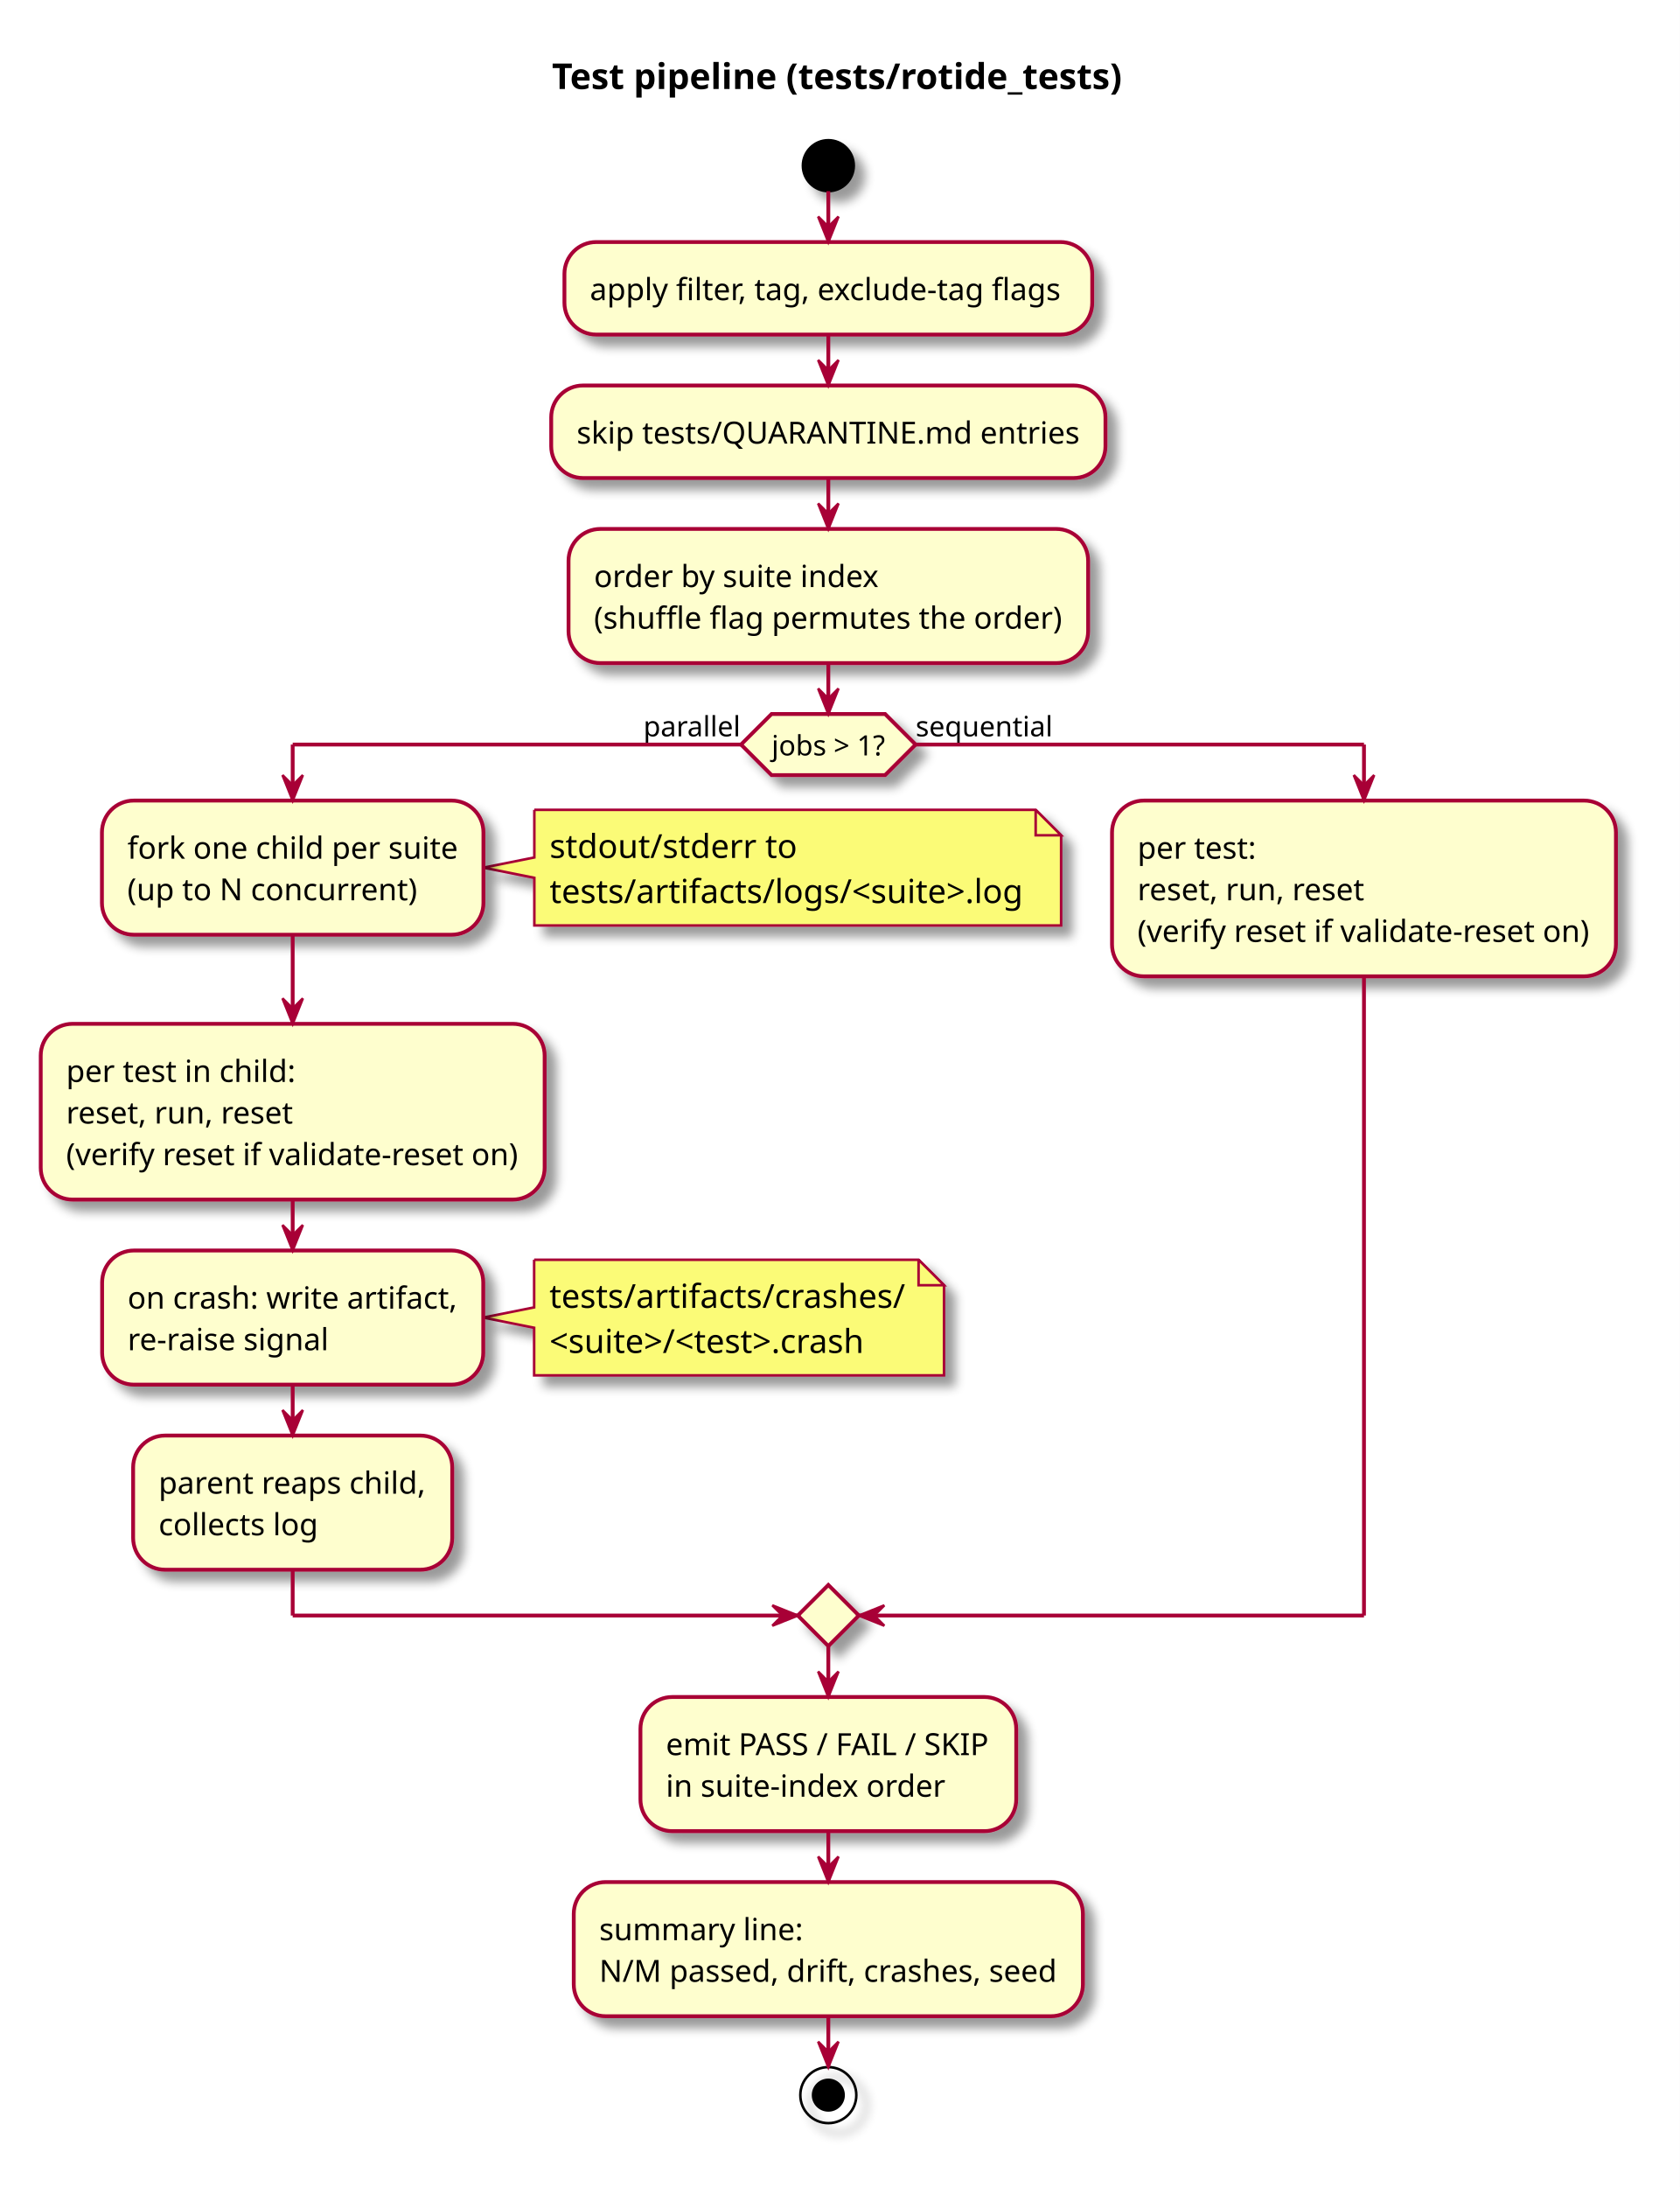
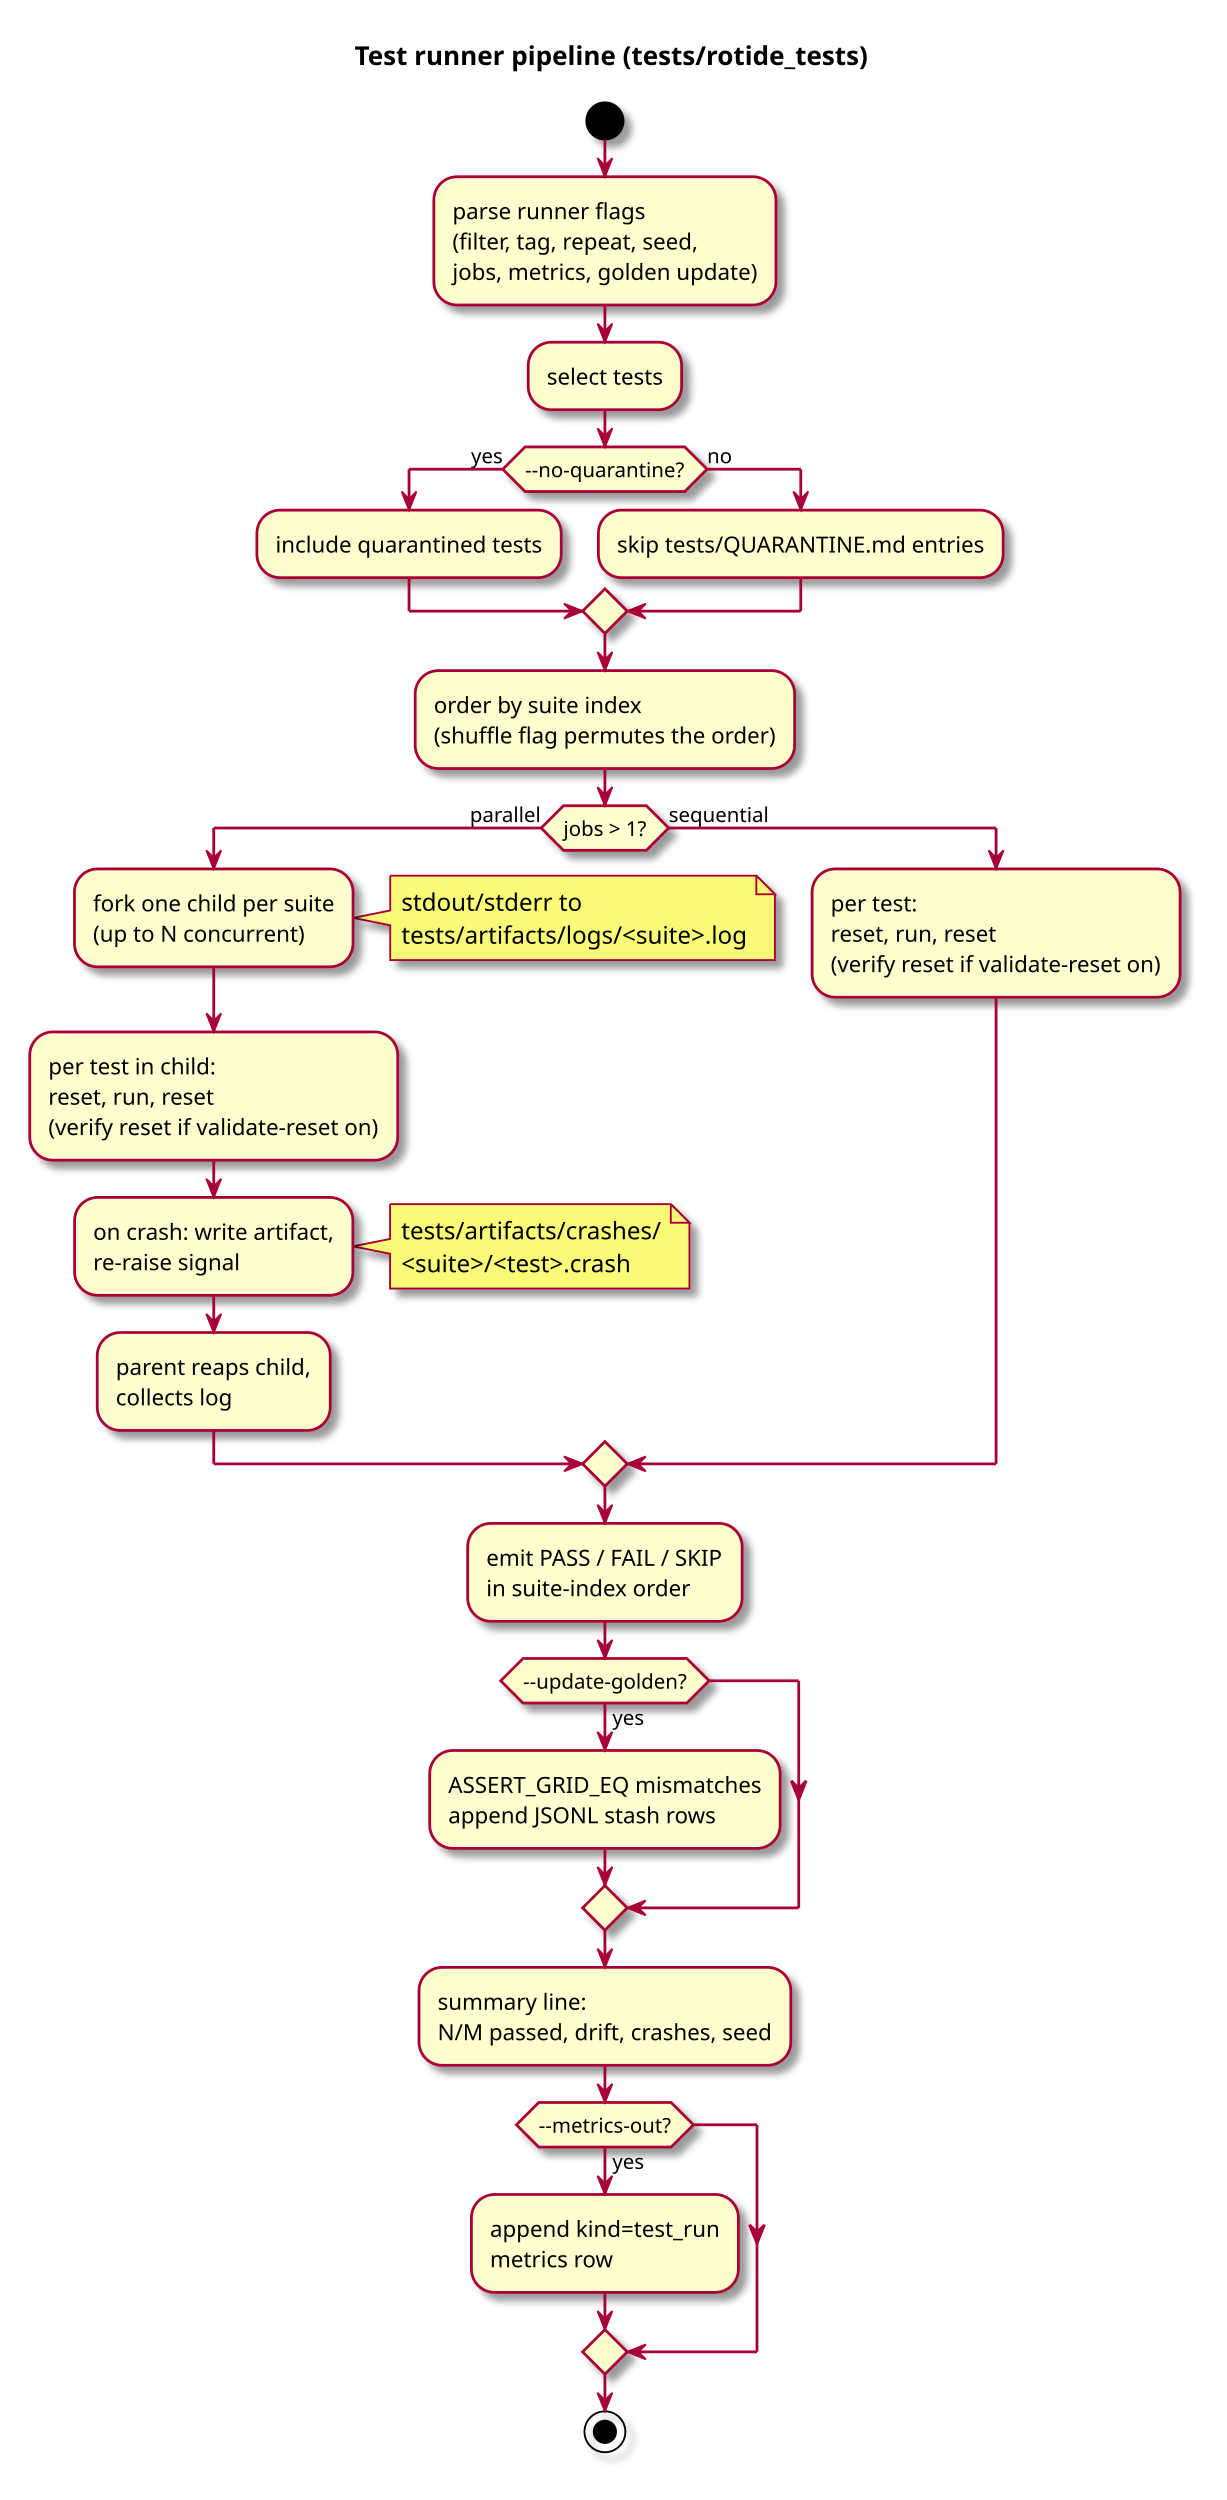
- <svg xmlns="http://www.w3.org/2000/svg" contentStyleType="text/css" data-diagram-type="ACTIVITY" height="859px" preserveAspectRatio="none" style="width:660px;height:859px;background:#FFFFFF;" version="1.1" viewBox="0 0 660 859" width="660px" zoomAndPan="magnify">
+ <svg xmlns="http://www.w3.org/2000/svg" contentStyleType="text/css" data-diagram-type="ACTIVITY" height="1345px" preserveAspectRatio="none" style="width:660px;height:1345px;background:#FFFFFF;" version="1.1" viewBox="0 0 660 1345" width="660px" zoomAndPan="magnify">
  <defs>
-     <filter height="300%" id="frwsottgwy5k7" width="300%" x="-1" y="-1">
+     <filter height="300%" id="fo7b9wwi3ech3" width="300%" x="-1" y="-1">
      <feGaussianBlur result="blurOut" stdDeviation="2" />
      <feColorMatrix in="blurOut" result="blurOut2" type="matrix" values="0 0 0 0 0 0 0 0 0 0 0 0 0 0 0 0 0 0 .4 0" />
      <feOffset dx="4" dy="4" in="blurOut2" result="blurOut3" />
      <feBlend in="SourceGraphic" in2="blurOut3" mode="normal" />
    </filter>
  </defs>
  <rect width="100%" height="100%" fill="#FFFFFF" />
  <g>
    <g class="title" data-source-line="3">
-       <text fill="#000000" font-family="sans-serif" font-size="14" font-weight="700" lengthAdjust="spacing" textLength="225.189" x="216.849" y="34.966">Test pipeline (tests/rotide_tests)</text>
+       <text fill="#000000" font-family="sans-serif" font-size="14" font-weight="700" lengthAdjust="spacing" textLength="277.409" x="190.739" y="34.966">Test runner pipeline (tests/rotide_tests)</text>
    </g>
-     <ellipse cx="325.444" cy="65.068" fill="#000000" filter="url(#frwsottgwy5k7)" rx="10" ry="10" style="stroke:#000000;stroke-width:1;" />
-     <rect fill="#FEFECE" filter="url(#frwsottgwy5k7)" height="36.344" rx="12.5" ry="12.5" style="stroke:#A80036;stroke-width:1.5;" width="207.369" x="221.759" y="95.068" />
-     <text fill="#000000" font-family="sans-serif" font-size="12" lengthAdjust="spacing" textLength="187.369" x="231.759" y="117.896">apply filter, tag, exclude-tag flags</text>
-     <rect fill="#FEFECE" filter="url(#frwsottgwy5k7)" height="36.344" rx="12.5" ry="12.5" style="stroke:#A80036;stroke-width:1.5;" width="217.762" x="216.563" y="151.412" />
-     <text fill="#000000" font-family="sans-serif" font-size="12" lengthAdjust="spacing" textLength="197.762" x="226.563" y="174.24">skip tests/QUARANTINE.md entries</text>
-     <rect fill="#FEFECE" filter="url(#frwsottgwy5k7)" height="52.688" rx="12.5" ry="12.5" style="stroke:#A80036;stroke-width:1.5;" width="204.141" x="223.373" y="207.756" />
-     <text fill="#000000" font-family="sans-serif" font-size="12" lengthAdjust="spacing" textLength="112.549" x="233.373" y="230.584">order by suite index</text>
-     <text fill="#000000" font-family="sans-serif" font-size="12" lengthAdjust="spacing" textLength="184.141" x="233.373" y="246.928">(shuffle flag permutes the order)</text>
-     <polygon fill="#FEFECE" filter="url(#frwsottgwy5k7)" points="303.141,280.444,347.746,280.444,359.746,292.444,347.746,304.444,303.141,304.444,291.141,292.444,303.141,280.444" style="stroke:#A80036;stroke-width:1.5;" />
-     <text fill="#000000" font-family="sans-serif" font-size="11" lengthAdjust="spacing" textLength="44.605" x="303.141" y="296.712">jobs &gt; 1?</text>
-     <text fill="#000000" font-family="sans-serif" font-size="11" lengthAdjust="spacing" textLength="38.368" x="252.774" y="289.221">parallel</text>
-     <text fill="#000000" font-family="sans-serif" font-size="11" lengthAdjust="spacing" textLength="53.856" x="359.746" y="289.221">sequential</text>
-     <path d="M209.937,318.082 L209.937,336.788 L189.937,340.788 L209.937,344.788 L209.937,363.495 A0,0 0 0 0 209.937,363.495 L416.902,363.495 A0,0 0 0 0 416.902,363.495 L416.902,328.082 L406.902,318.082 L209.937,318.082 A0,0 0 0 0 209.937,318.082" fill="#FBFB77" filter="url(#frwsottgwy5k7)" style="stroke:#A80036;stroke-width:1;" />
-     <path d="M406.902,318.082 L406.902,328.082 L416.902,328.082 L406.902,318.082" fill="#FBFB77" style="stroke:#A80036;stroke-width:1;" />
-     <text fill="#000000" font-family="sans-serif" font-size="13" lengthAdjust="spacing" textLength="97.266" x="215.937" y="336.979">stdout/stderr to</text>
-     <text fill="#000000" font-family="sans-serif" font-size="13" lengthAdjust="spacing" textLength="185.965" x="215.937" y="354.685">tests/artifacts/logs/&lt;suite&gt;.log</text>
-     <rect fill="#FEFECE" filter="url(#frwsottgwy5k7)" height="52.688" rx="12.5" ry="12.5" style="stroke:#A80036;stroke-width:1.5;" width="149.889" x="40.048" y="314.444" />
-     <text fill="#000000" font-family="sans-serif" font-size="12" lengthAdjust="spacing" textLength="129.889" x="50.048" y="337.272">fork one child per suite</text>
-     <text fill="#000000" font-family="sans-serif" font-size="12" lengthAdjust="spacing" textLength="114.109" x="50.048" y="353.617">(up to N concurrent)</text>
-     <rect fill="#FEFECE" filter="url(#frwsottgwy5k7)" height="69.032" rx="12.5" ry="12.5" style="stroke:#A80036;stroke-width:1.5;" width="197.985" x="16" y="402.133" />
-     <text fill="#000000" font-family="sans-serif" font-size="12" lengthAdjust="spacing" textLength="90.121" x="26" y="424.961">per test in child:</text>
-     <text fill="#000000" font-family="sans-serif" font-size="12" lengthAdjust="spacing" textLength="89.605" x="26" y="441.305">reset, run, reset</text>
-     <text fill="#000000" font-family="sans-serif" font-size="12" lengthAdjust="spacing" textLength="177.985" x="26" y="457.649">(verify reset if validate-reset on)</text>
-     <path d="M209.859,494.803 L209.859,513.509 L189.859,517.509 L209.859,521.509 L209.859,540.215 A0,0 0 0 0 209.859,540.215 L370.895,540.215 A0,0 0 0 0 370.895,540.215 L370.895,504.803 L360.895,494.803 L209.859,494.803 A0,0 0 0 0 209.859,494.803" fill="#FBFB77" filter="url(#frwsottgwy5k7)" style="stroke:#A80036;stroke-width:1;" />
-     <path d="M360.895,494.803 L360.895,504.803 L370.895,504.803 L360.895,494.803" fill="#FBFB77" style="stroke:#A80036;stroke-width:1;" />
-     <text fill="#000000" font-family="sans-serif" font-size="13" lengthAdjust="spacing" textLength="140.036" x="215.859" y="513.7">tests/artifacts/crashes/</text>
-     <text fill="#000000" font-family="sans-serif" font-size="13" lengthAdjust="spacing" textLength="123.812" x="215.859" y="531.406">&lt;suite&gt;/&lt;test&gt;.crash</text>
-     <rect fill="#FEFECE" filter="url(#frwsottgwy5k7)" height="52.688" rx="12.5" ry="12.5" style="stroke:#A80036;stroke-width:1.5;" width="149.733" x="40.126" y="491.165" />
-     <text fill="#000000" font-family="sans-serif" font-size="12" lengthAdjust="spacing" textLength="129.733" x="50.126" y="513.993">on crash: write artifact,</text>
-     <text fill="#000000" font-family="sans-serif" font-size="12" lengthAdjust="spacing" textLength="79.477" x="50.126" y="530.337">re-raise signal</text>
-     <rect fill="#FEFECE" filter="url(#frwsottgwy5k7)" height="52.688" rx="12.5" ry="12.5" style="stroke:#A80036;stroke-width:1.5;" width="125.373" x="52.306" y="563.853" />
-     <text fill="#000000" font-family="sans-serif" font-size="12" lengthAdjust="spacing" textLength="105.373" x="62.306" y="586.681">parent reaps child,</text>
-     <text fill="#000000" font-family="sans-serif" font-size="12" lengthAdjust="spacing" textLength="62.676" x="62.306" y="603.025">collects log</text>
-     <rect fill="#FEFECE" filter="url(#frwsottgwy5k7)" height="69.032" rx="12.5" ry="12.5" style="stroke:#A80036;stroke-width:1.5;" width="197.985" x="436.902" y="314.444" />
-     <text fill="#000000" font-family="sans-serif" font-size="12" lengthAdjust="spacing" textLength="46.62" x="446.902" y="337.272">per test:</text>
-     <text fill="#000000" font-family="sans-serif" font-size="12" lengthAdjust="spacing" textLength="89.605" x="446.902" y="353.617">reset, run, reset</text>
-     <text fill="#000000" font-family="sans-serif" font-size="12" lengthAdjust="spacing" textLength="177.985" x="446.902" y="369.961">(verify reset if validate-reset on)</text>
-     <polygon fill="#FEFECE" filter="url(#frwsottgwy5k7)" points="325.444,622.541,337.444,634.541,325.444,646.541,313.444,634.541,325.444,622.541" style="stroke:#A80036;stroke-width:1.5;" />
-     <rect fill="#FEFECE" filter="url(#frwsottgwy5k7)" height="52.688" rx="12.5" ry="12.5" style="stroke:#A80036;stroke-width:1.5;" width="147.645" x="251.621" y="666.541" />
-     <text fill="#000000" font-family="sans-serif" font-size="12" lengthAdjust="spacing" textLength="127.645" x="261.621" y="689.37">emit PASS / FAIL / SKIP</text>
-     <text fill="#000000" font-family="sans-serif" font-size="12" lengthAdjust="spacing" textLength="110.305" x="261.621" y="705.714">in suite-index order</text>
-     <rect fill="#FEFECE" filter="url(#frwsottgwy5k7)" height="52.688" rx="12.5" ry="12.5" style="stroke:#A80036;stroke-width:1.5;" width="200.037" x="225.425" y="739.23" />
-     <text fill="#000000" font-family="sans-serif" font-size="12" lengthAdjust="spacing" textLength="80.125" x="235.425" y="762.058">summary line:</text>
-     <text fill="#000000" font-family="sans-serif" font-size="12" lengthAdjust="spacing" textLength="180.037" x="235.425" y="778.402">N/M passed, drift, crashes, seed</text>
-     <ellipse cx="325.444" cy="822.918" fill="none" filter="url(#frwsottgwy5k7)" rx="11" ry="11" style="stroke:#000000;stroke-width:1;" />
-     <ellipse cx="325.444" cy="822.918" fill="#000000" rx="6" ry="6" style="stroke:#000000;stroke-width:1;" />
+     <ellipse cx="325.444" cy="65.068" fill="#000000" filter="url(#fo7b9wwi3ech3)" rx="10" ry="10" style="stroke:#000000;stroke-width:1;" />
+     <rect fill="#FEFECE" filter="url(#fo7b9wwi3ech3)" height="69.032" rx="12.5" ry="12.5" style="stroke:#A80036;stroke-width:1.5;" width="184.065" x="233.411" y="95.068" />
+     <text fill="#000000" font-family="sans-serif" font-size="12" lengthAdjust="spacing" textLength="103.837" x="243.411" y="117.896">parse runner flags</text>
+     <text fill="#000000" font-family="sans-serif" font-size="12" lengthAdjust="spacing" textLength="134.245" x="243.411" y="134.24">(filter, tag, repeat, seed,</text>
+     <text fill="#000000" font-family="sans-serif" font-size="12" lengthAdjust="spacing" textLength="164.065" x="243.411" y="150.584">jobs, metrics, golden update)</text>
+     <rect fill="#FEFECE" filter="url(#fo7b9wwi3ech3)" height="36.344" rx="12.5" ry="12.5" style="stroke:#A80036;stroke-width:1.5;" width="82.52" x="284.184" y="184.1" />
+     <text fill="#000000" font-family="sans-serif" font-size="12" lengthAdjust="spacing" textLength="62.52" x="294.184" y="206.928">select tests</text>
+     <polygon fill="#FEFECE" filter="url(#fo7b9wwi3ech3)" points="282.489,240.444,368.399,240.444,380.399,252.444,368.399,264.444,282.489,264.444,270.489,252.444,282.489,240.444" style="stroke:#A80036;stroke-width:1.5;" />
+     <text fill="#000000" font-family="sans-serif" font-size="11" lengthAdjust="spacing" textLength="85.909" x="282.489" y="256.712">--no-quarantine?</text>
+     <text fill="#000000" font-family="sans-serif" font-size="11" lengthAdjust="spacing" textLength="17.083" x="253.406" y="249.221">yes</text>
+     <text fill="#000000" font-family="sans-serif" font-size="11" lengthAdjust="spacing" textLength="13.453" x="380.399" y="249.221">no</text>
+     <rect fill="#FEFECE" filter="url(#fo7b9wwi3ech3)" height="36.344" rx="12.5" ry="12.5" style="stroke:#A80036;stroke-width:1.5;" width="163.725" x="138.21" y="274.444" />
+     <text fill="#000000" font-family="sans-serif" font-size="12" lengthAdjust="spacing" textLength="143.725" x="148.21" y="297.272">include quarantined tests</text>
+     <rect fill="#FEFECE" filter="url(#fo7b9wwi3ech3)" height="36.344" rx="12.5" ry="12.5" style="stroke:#A80036;stroke-width:1.5;" width="217.762" x="321.935" y="274.444" />
+     <text fill="#000000" font-family="sans-serif" font-size="12" lengthAdjust="spacing" textLength="197.762" x="331.935" y="297.272">skip tests/QUARANTINE.md entries</text>
+     <polygon fill="#FEFECE" filter="url(#fo7b9wwi3ech3)" points="325.444,316.788,337.444,328.788,325.444,340.788,313.444,328.788,325.444,316.788" style="stroke:#A80036;stroke-width:1.5;" />
+     <rect fill="#FEFECE" filter="url(#fo7b9wwi3ech3)" height="52.688" rx="12.5" ry="12.5" style="stroke:#A80036;stroke-width:1.5;" width="204.141" x="223.373" y="360.788" />
+     <text fill="#000000" font-family="sans-serif" font-size="12" lengthAdjust="spacing" textLength="112.549" x="233.373" y="383.617">order by suite index</text>
+     <text fill="#000000" font-family="sans-serif" font-size="12" lengthAdjust="spacing" textLength="184.141" x="233.373" y="399.961">(shuffle flag permutes the order)</text>
+     <polygon fill="#FEFECE" filter="url(#fo7b9wwi3ech3)" points="303.141,433.477,347.746,433.477,359.746,445.477,347.746,457.477,303.141,457.477,291.141,445.477,303.141,433.477" style="stroke:#A80036;stroke-width:1.5;" />
+     <text fill="#000000" font-family="sans-serif" font-size="11" lengthAdjust="spacing" textLength="44.605" x="303.141" y="449.745">jobs &gt; 1?</text>
+     <text fill="#000000" font-family="sans-serif" font-size="11" lengthAdjust="spacing" textLength="38.368" x="252.774" y="442.254">parallel</text>
+     <text fill="#000000" font-family="sans-serif" font-size="11" lengthAdjust="spacing" textLength="53.856" x="359.746" y="442.254">sequential</text>
+     <path d="M209.937,471.115 L209.937,489.821 L189.937,493.821 L209.937,497.821 L209.937,516.527 A0,0 0 0 0 209.937,516.527 L416.902,516.527 A0,0 0 0 0 416.902,516.527 L416.902,481.115 L406.902,471.115 L209.937,471.115 A0,0 0 0 0 209.937,471.115" fill="#FBFB77" filter="url(#fo7b9wwi3ech3)" style="stroke:#A80036;stroke-width:1;" />
+     <path d="M406.902,471.115 L406.902,481.115 L416.902,481.115 L406.902,471.115" fill="#FBFB77" style="stroke:#A80036;stroke-width:1;" />
+     <text fill="#000000" font-family="sans-serif" font-size="13" lengthAdjust="spacing" textLength="97.266" x="215.937" y="490.012">stdout/stderr to</text>
+     <text fill="#000000" font-family="sans-serif" font-size="13" lengthAdjust="spacing" textLength="185.965" x="215.937" y="507.718">tests/artifacts/logs/&lt;suite&gt;.log</text>
+     <rect fill="#FEFECE" filter="url(#fo7b9wwi3ech3)" height="52.688" rx="12.5" ry="12.5" style="stroke:#A80036;stroke-width:1.5;" width="149.889" x="40.048" y="467.477" />
+     <text fill="#000000" font-family="sans-serif" font-size="12" lengthAdjust="spacing" textLength="129.889" x="50.048" y="490.305">fork one child per suite</text>
+     <text fill="#000000" font-family="sans-serif" font-size="12" lengthAdjust="spacing" textLength="114.109" x="50.048" y="506.649">(up to N concurrent)</text>
+     <rect fill="#FEFECE" filter="url(#fo7b9wwi3ech3)" height="69.032" rx="12.5" ry="12.5" style="stroke:#A80036;stroke-width:1.5;" width="197.985" x="16" y="555.165" />
+     <text fill="#000000" font-family="sans-serif" font-size="12" lengthAdjust="spacing" textLength="90.121" x="26" y="577.993">per test in child:</text>
+     <text fill="#000000" font-family="sans-serif" font-size="12" lengthAdjust="spacing" textLength="89.605" x="26" y="594.337">reset, run, reset</text>
+     <text fill="#000000" font-family="sans-serif" font-size="12" lengthAdjust="spacing" textLength="177.985" x="26" y="610.681">(verify reset if validate-reset on)</text>
+     <path d="M209.859,647.835 L209.859,666.541 L189.859,670.541 L209.859,674.541 L209.859,693.247 A0,0 0 0 0 209.859,693.247 L370.895,693.247 A0,0 0 0 0 370.895,693.247 L370.895,657.835 L360.895,647.835 L209.859,647.835 A0,0 0 0 0 209.859,647.835" fill="#FBFB77" filter="url(#fo7b9wwi3ech3)" style="stroke:#A80036;stroke-width:1;" />
+     <path d="M360.895,647.835 L360.895,657.835 L370.895,657.835 L360.895,647.835" fill="#FBFB77" style="stroke:#A80036;stroke-width:1;" />
+     <text fill="#000000" font-family="sans-serif" font-size="13" lengthAdjust="spacing" textLength="140.036" x="215.859" y="666.732">tests/artifacts/crashes/</text>
+     <text fill="#000000" font-family="sans-serif" font-size="13" lengthAdjust="spacing" textLength="123.812" x="215.859" y="684.438">&lt;suite&gt;/&lt;test&gt;.crash</text>
+     <rect fill="#FEFECE" filter="url(#fo7b9wwi3ech3)" height="52.688" rx="12.5" ry="12.5" style="stroke:#A80036;stroke-width:1.5;" width="149.733" x="40.126" y="644.197" />
+     <text fill="#000000" font-family="sans-serif" font-size="12" lengthAdjust="spacing" textLength="129.733" x="50.126" y="667.025">on crash: write artifact,</text>
+     <text fill="#000000" font-family="sans-serif" font-size="12" lengthAdjust="spacing" textLength="79.477" x="50.126" y="683.37">re-raise signal</text>
+     <rect fill="#FEFECE" filter="url(#fo7b9wwi3ech3)" height="52.688" rx="12.5" ry="12.5" style="stroke:#A80036;stroke-width:1.5;" width="125.373" x="52.306" y="716.885" />
+     <text fill="#000000" font-family="sans-serif" font-size="12" lengthAdjust="spacing" textLength="105.373" x="62.306" y="739.714">parent reaps child,</text>
+     <text fill="#000000" font-family="sans-serif" font-size="12" lengthAdjust="spacing" textLength="62.676" x="62.306" y="756.058">collects log</text>
+     <rect fill="#FEFECE" filter="url(#fo7b9wwi3ech3)" height="69.032" rx="12.5" ry="12.5" style="stroke:#A80036;stroke-width:1.5;" width="197.985" x="436.902" y="467.477" />
+     <text fill="#000000" font-family="sans-serif" font-size="12" lengthAdjust="spacing" textLength="46.62" x="446.902" y="490.305">per test:</text>
+     <text fill="#000000" font-family="sans-serif" font-size="12" lengthAdjust="spacing" textLength="89.605" x="446.902" y="506.649">reset, run, reset</text>
+     <text fill="#000000" font-family="sans-serif" font-size="12" lengthAdjust="spacing" textLength="177.985" x="446.902" y="522.993">(verify reset if validate-reset on)</text>
+     <polygon fill="#FEFECE" filter="url(#fo7b9wwi3ech3)" points="325.444,775.574,337.444,787.574,325.444,799.574,313.444,787.574,325.444,775.574" style="stroke:#A80036;stroke-width:1.5;" />
+     <rect fill="#FEFECE" filter="url(#fo7b9wwi3ech3)" height="52.688" rx="12.5" ry="12.5" style="stroke:#A80036;stroke-width:1.5;" width="147.645" x="251.621" y="819.574" />
+     <text fill="#000000" font-family="sans-serif" font-size="12" lengthAdjust="spacing" textLength="127.645" x="261.621" y="842.402">emit PASS / FAIL / SKIP</text>
+     <text fill="#000000" font-family="sans-serif" font-size="12" lengthAdjust="spacing" textLength="110.305" x="261.621" y="858.746">in suite-index order</text>
+     <rect fill="#FEFECE" filter="url(#fo7b9wwi3ech3)" height="52.688" rx="12.5" ry="12.5" style="stroke:#A80036;stroke-width:1.5;" width="188.541" x="231.173" y="941.753" />
+     <text fill="#000000" font-family="sans-serif" font-size="12" lengthAdjust="spacing" textLength="168.541" x="241.173" y="964.581">ASSERT_GRID_EQ mismatches</text>
+     <text fill="#000000" font-family="sans-serif" font-size="12" lengthAdjust="spacing" textLength="144.433" x="241.173" y="980.925">append JSONL stash rows</text>
+     <polygon fill="#FEFECE" filter="url(#fo7b9wwi3ech3)" points="281.395,892.262,369.493,892.262,381.493,904.262,369.493,916.262,281.395,916.262,269.395,904.262,281.395,892.262" style="stroke:#A80036;stroke-width:1.5;" />
+     <text fill="#000000" font-family="sans-serif" font-size="11" lengthAdjust="spacing" textLength="17.083" x="329.444" y="928.021">yes</text>
+     <text fill="#000000" font-family="sans-serif" font-size="11" lengthAdjust="spacing" textLength="88.098" x="281.395" y="908.53">--update-golden?</text>
+     <polygon fill="#FEFECE" filter="url(#fo7b9wwi3ech3)" points="325.444,1014.441,337.444,1026.441,325.444,1038.441,313.444,1026.441,325.444,1014.441" style="stroke:#A80036;stroke-width:1.5;" />
+     <rect fill="#FEFECE" filter="url(#fo7b9wwi3ech3)" height="52.688" rx="12.5" ry="12.5" style="stroke:#A80036;stroke-width:1.5;" width="200.037" x="225.425" y="1058.441" />
+     <text fill="#000000" font-family="sans-serif" font-size="12" lengthAdjust="spacing" textLength="80.125" x="235.425" y="1081.269">summary line:</text>
+     <text fill="#000000" font-family="sans-serif" font-size="12" lengthAdjust="spacing" textLength="180.037" x="235.425" y="1097.613">N/M passed, drift, crashes, seed</text>
+     <rect fill="#FEFECE" filter="url(#fo7b9wwi3ech3)" height="52.688" rx="12.5" ry="12.5" style="stroke:#A80036;stroke-width:1.5;" width="143.637" x="253.625" y="1180.62" />
+     <text fill="#000000" font-family="sans-serif" font-size="12" lengthAdjust="spacing" textLength="123.637" x="263.625" y="1203.448">append kind=test_run</text>
+     <text fill="#000000" font-family="sans-serif" font-size="12" lengthAdjust="spacing" textLength="66.648" x="263.625" y="1219.793">metrics row</text>
+     <polygon fill="#FEFECE" filter="url(#fo7b9wwi3ech3)" points="289.837,1131.129,361.051,1131.129,373.051,1143.129,361.051,1155.129,289.837,1155.129,277.837,1143.129,289.837,1131.129" style="stroke:#A80036;stroke-width:1.5;" />
+     <text fill="#000000" font-family="sans-serif" font-size="11" lengthAdjust="spacing" textLength="17.083" x="329.444" y="1166.888">yes</text>
+     <text fill="#000000" font-family="sans-serif" font-size="11" lengthAdjust="spacing" textLength="71.213" x="289.837" y="1147.397">--metrics-out?</text>
+     <polygon fill="#FEFECE" filter="url(#fo7b9wwi3ech3)" points="325.444,1253.309,337.444,1265.309,325.444,1277.309,313.444,1265.309,325.444,1253.309" style="stroke:#A80036;stroke-width:1.5;" />
+     <ellipse cx="325.444" cy="1308.309" fill="none" filter="url(#fo7b9wwi3ech3)" rx="11" ry="11" style="stroke:#000000;stroke-width:1;" />
+     <ellipse cx="325.444" cy="1308.309" fill="#000000" rx="6" ry="6" style="stroke:#000000;stroke-width:1;" />
    <line style="stroke:#A80036;stroke-width:1.5;" x1="325.444" x2="325.444" y1="75.068" y2="95.068" />
    <polygon fill="#A80036" points="321.444,85.068,325.444,95.068,329.444,85.068,325.444,89.068" style="stroke:#A80036;stroke-width:1;" />
-     <line style="stroke:#A80036;stroke-width:1.5;" x1="325.444" x2="325.444" y1="131.412" y2="151.412" />
-     <polygon fill="#A80036" points="321.444,141.412,325.444,151.412,329.444,141.412,325.444,145.412" style="stroke:#A80036;stroke-width:1;" />
-     <line style="stroke:#A80036;stroke-width:1.5;" x1="325.444" x2="325.444" y1="187.756" y2="207.756" />
-     <polygon fill="#A80036" points="321.444,197.756,325.444,207.756,329.444,197.756,325.444,201.756" style="stroke:#A80036;stroke-width:1;" />
-     <line style="stroke:#A80036;stroke-width:1.5;" x1="114.993" x2="114.993" y1="367.133" y2="402.133" />
-     <polygon fill="#A80036" points="110.993,392.133,114.993,402.133,118.993,392.133,114.993,396.133" style="stroke:#A80036;stroke-width:1;" />
-     <line style="stroke:#A80036;stroke-width:1.5;" x1="114.993" x2="114.993" y1="471.165" y2="491.165" />
-     <polygon fill="#A80036" points="110.993,481.165,114.993,491.165,118.993,481.165,114.993,485.165" style="stroke:#A80036;stroke-width:1;" />
-     <line style="stroke:#A80036;stroke-width:1.5;" x1="114.993" x2="114.993" y1="543.853" y2="563.853" />
-     <polygon fill="#A80036" points="110.993,553.853,114.993,563.853,118.993,553.853,114.993,557.853" style="stroke:#A80036;stroke-width:1;" />
-     <line style="stroke:#A80036;stroke-width:1.5;" x1="291.141" x2="114.993" y1="292.444" y2="292.444" />
-     <line style="stroke:#A80036;stroke-width:1.5;" x1="114.993" x2="114.993" y1="292.444" y2="314.444" />
-     <polygon fill="#A80036" points="110.993,304.444,114.993,314.444,118.993,304.444,114.993,308.444" style="stroke:#A80036;stroke-width:1;" />
-     <line style="stroke:#A80036;stroke-width:1.5;" x1="359.746" x2="535.895" y1="292.444" y2="292.444" />
-     <line style="stroke:#A80036;stroke-width:1.5;" x1="535.895" x2="535.895" y1="292.444" y2="314.444" />
-     <polygon fill="#A80036" points="531.895,304.444,535.895,314.444,539.895,304.444,535.895,308.444" style="stroke:#A80036;stroke-width:1;" />
-     <line style="stroke:#A80036;stroke-width:1.5;" x1="114.993" x2="114.993" y1="616.541" y2="634.541" />
-     <line style="stroke:#A80036;stroke-width:1.5;" x1="114.993" x2="313.444" y1="634.541" y2="634.541" />
-     <polygon fill="#A80036" points="303.444,630.541,313.444,634.541,303.444,638.541,307.444,634.541" style="stroke:#A80036;stroke-width:1;" />
-     <line style="stroke:#A80036;stroke-width:1.5;" x1="535.895" x2="535.895" y1="383.477" y2="634.541" />
-     <line style="stroke:#A80036;stroke-width:1.5;" x1="535.895" x2="337.444" y1="634.541" y2="634.541" />
-     <polygon fill="#A80036" points="347.444,630.541,337.444,634.541,347.444,638.541,343.444,634.541" style="stroke:#A80036;stroke-width:1;" />
-     <line style="stroke:#A80036;stroke-width:1.5;" x1="325.444" x2="325.444" y1="260.444" y2="280.444" />
-     <polygon fill="#A80036" points="321.444,270.444,325.444,280.444,329.444,270.444,325.444,274.444" style="stroke:#A80036;stroke-width:1;" />
-     <line style="stroke:#A80036;stroke-width:1.5;" x1="325.444" x2="325.444" y1="646.541" y2="666.541" />
-     <polygon fill="#A80036" points="321.444,656.541,325.444,666.541,329.444,656.541,325.444,660.541" style="stroke:#A80036;stroke-width:1;" />
-     <line style="stroke:#A80036;stroke-width:1.5;" x1="325.444" x2="325.444" y1="719.23" y2="739.23" />
-     <polygon fill="#A80036" points="321.444,729.23,325.444,739.23,329.444,729.23,325.444,733.23" style="stroke:#A80036;stroke-width:1;" />
-     <line style="stroke:#A80036;stroke-width:1.5;" x1="325.444" x2="325.444" y1="791.918" y2="811.918" />
-     <polygon fill="#A80036" points="321.444,801.918,325.444,811.918,329.444,801.918,325.444,805.918" style="stroke:#A80036;stroke-width:1;" />
+     <line style="stroke:#A80036;stroke-width:1.5;" x1="325.444" x2="325.444" y1="164.1" y2="184.1" />
+     <polygon fill="#A80036" points="321.444,174.1,325.444,184.1,329.444,174.1,325.444,178.1" style="stroke:#A80036;stroke-width:1;" />
+     <line style="stroke:#A80036;stroke-width:1.5;" x1="270.489" x2="220.072" y1="252.444" y2="252.444" />
+     <line style="stroke:#A80036;stroke-width:1.5;" x1="220.072" x2="220.072" y1="252.444" y2="274.444" />
+     <polygon fill="#A80036" points="216.072,264.444,220.072,274.444,224.072,264.444,220.072,268.444" style="stroke:#A80036;stroke-width:1;" />
+     <line style="stroke:#A80036;stroke-width:1.5;" x1="380.399" x2="430.815" y1="252.444" y2="252.444" />
+     <line style="stroke:#A80036;stroke-width:1.5;" x1="430.815" x2="430.815" y1="252.444" y2="274.444" />
+     <polygon fill="#A80036" points="426.815,264.444,430.815,274.444,434.815,264.444,430.815,268.444" style="stroke:#A80036;stroke-width:1;" />
+     <line style="stroke:#A80036;stroke-width:1.5;" x1="220.072" x2="220.072" y1="310.788" y2="328.788" />
+     <line style="stroke:#A80036;stroke-width:1.5;" x1="220.072" x2="313.444" y1="328.788" y2="328.788" />
+     <polygon fill="#A80036" points="303.444,324.788,313.444,328.788,303.444,332.788,307.444,328.788" style="stroke:#A80036;stroke-width:1;" />
+     <line style="stroke:#A80036;stroke-width:1.5;" x1="430.815" x2="430.815" y1="310.788" y2="328.788" />
+     <line style="stroke:#A80036;stroke-width:1.5;" x1="430.815" x2="337.444" y1="328.788" y2="328.788" />
+     <polygon fill="#A80036" points="347.444,324.788,337.444,328.788,347.444,332.788,343.444,328.788" style="stroke:#A80036;stroke-width:1;" />
+     <line style="stroke:#A80036;stroke-width:1.5;" x1="325.444" x2="325.444" y1="220.444" y2="240.444" />
+     <polygon fill="#A80036" points="321.444,230.444,325.444,240.444,329.444,230.444,325.444,234.444" style="stroke:#A80036;stroke-width:1;" />
+     <line style="stroke:#A80036;stroke-width:1.5;" x1="325.444" x2="325.444" y1="340.788" y2="360.788" />
+     <polygon fill="#A80036" points="321.444,350.788,325.444,360.788,329.444,350.788,325.444,354.788" style="stroke:#A80036;stroke-width:1;" />
+     <line style="stroke:#A80036;stroke-width:1.5;" x1="114.993" x2="114.993" y1="520.165" y2="555.165" />
+     <polygon fill="#A80036" points="110.993,545.165,114.993,555.165,118.993,545.165,114.993,549.165" style="stroke:#A80036;stroke-width:1;" />
+     <line style="stroke:#A80036;stroke-width:1.5;" x1="114.993" x2="114.993" y1="624.197" y2="644.197" />
+     <polygon fill="#A80036" points="110.993,634.197,114.993,644.197,118.993,634.197,114.993,638.197" style="stroke:#A80036;stroke-width:1;" />
+     <line style="stroke:#A80036;stroke-width:1.5;" x1="114.993" x2="114.993" y1="696.885" y2="716.885" />
+     <polygon fill="#A80036" points="110.993,706.885,114.993,716.885,118.993,706.885,114.993,710.885" style="stroke:#A80036;stroke-width:1;" />
+     <line style="stroke:#A80036;stroke-width:1.5;" x1="291.141" x2="114.993" y1="445.477" y2="445.477" />
+     <line style="stroke:#A80036;stroke-width:1.5;" x1="114.993" x2="114.993" y1="445.477" y2="467.477" />
+     <polygon fill="#A80036" points="110.993,457.477,114.993,467.477,118.993,457.477,114.993,461.477" style="stroke:#A80036;stroke-width:1;" />
+     <line style="stroke:#A80036;stroke-width:1.5;" x1="359.746" x2="535.895" y1="445.477" y2="445.477" />
+     <line style="stroke:#A80036;stroke-width:1.5;" x1="535.895" x2="535.895" y1="445.477" y2="467.477" />
+     <polygon fill="#A80036" points="531.895,457.477,535.895,467.477,539.895,457.477,535.895,461.477" style="stroke:#A80036;stroke-width:1;" />
+     <line style="stroke:#A80036;stroke-width:1.5;" x1="114.993" x2="114.993" y1="769.574" y2="787.574" />
+     <line style="stroke:#A80036;stroke-width:1.5;" x1="114.993" x2="313.444" y1="787.574" y2="787.574" />
+     <polygon fill="#A80036" points="303.444,783.574,313.444,787.574,303.444,791.574,307.444,787.574" style="stroke:#A80036;stroke-width:1;" />
+     <line style="stroke:#A80036;stroke-width:1.5;" x1="535.895" x2="535.895" y1="536.509" y2="787.574" />
+     <line style="stroke:#A80036;stroke-width:1.5;" x1="535.895" x2="337.444" y1="787.574" y2="787.574" />
+     <polygon fill="#A80036" points="347.444,783.574,337.444,787.574,347.444,791.574,343.444,787.574" style="stroke:#A80036;stroke-width:1;" />
+     <line style="stroke:#A80036;stroke-width:1.5;" x1="325.444" x2="325.444" y1="413.477" y2="433.477" />
+     <polygon fill="#A80036" points="321.444,423.477,325.444,433.477,329.444,423.477,325.444,427.477" style="stroke:#A80036;stroke-width:1;" />
+     <line style="stroke:#A80036;stroke-width:1.5;" x1="325.444" x2="325.444" y1="799.574" y2="819.574" />
+     <polygon fill="#A80036" points="321.444,809.574,325.444,819.574,329.444,809.574,325.444,813.574" style="stroke:#A80036;stroke-width:1;" />
+     <line style="stroke:#A80036;stroke-width:1.5;" x1="325.444" x2="325.444" y1="916.262" y2="941.753" />
+     <polygon fill="#A80036" points="321.444,931.753,325.444,941.753,329.444,931.753,325.444,935.753" style="stroke:#A80036;stroke-width:1;" />
+     <line style="stroke:#A80036;stroke-width:1.5;" x1="381.493" x2="429.714" y1="904.262" y2="904.262" />
+     <polygon fill="#A80036" points="425.714,958.097,429.714,968.097,433.714,958.097,429.714,962.097" style="stroke:#A80036;stroke-width:1.5;" />
+     <line style="stroke:#A80036;stroke-width:1.5;" x1="429.714" x2="429.714" y1="904.262" y2="1026.441" />
+     <line style="stroke:#A80036;stroke-width:1.5;" x1="429.714" x2="337.444" y1="1026.441" y2="1026.441" />
+     <polygon fill="#A80036" points="347.444,1022.441,337.444,1026.441,347.444,1030.441,343.444,1026.441" style="stroke:#A80036;stroke-width:1;" />
+     <line style="stroke:#A80036;stroke-width:1.5;" x1="325.444" x2="325.444" y1="994.441" y2="1014.441" />
+     <polygon fill="#A80036" points="321.444,1004.441,325.444,1014.441,329.444,1004.441,325.444,1008.441" style="stroke:#A80036;stroke-width:1;" />
+     <line style="stroke:#A80036;stroke-width:1.5;" x1="325.444" x2="325.444" y1="872.262" y2="892.262" />
+     <polygon fill="#A80036" points="321.444,882.262,325.444,892.262,329.444,882.262,325.444,886.262" style="stroke:#A80036;stroke-width:1;" />
+     <line style="stroke:#A80036;stroke-width:1.5;" x1="325.444" x2="325.444" y1="1038.441" y2="1058.441" />
+     <polygon fill="#A80036" points="321.444,1048.441,325.444,1058.441,329.444,1048.441,325.444,1052.441" style="stroke:#A80036;stroke-width:1;" />
+     <line style="stroke:#A80036;stroke-width:1.5;" x1="325.444" x2="325.444" y1="1155.129" y2="1180.62" />
+     <polygon fill="#A80036" points="321.444,1170.62,325.444,1180.62,329.444,1170.62,325.444,1174.62" style="stroke:#A80036;stroke-width:1;" />
+     <line style="stroke:#A80036;stroke-width:1.5;" x1="373.051" x2="407.262" y1="1143.129" y2="1143.129" />
+     <polygon fill="#A80036" points="403.262,1196.964,407.262,1206.964,411.262,1196.964,407.262,1200.964" style="stroke:#A80036;stroke-width:1.5;" />
+     <line style="stroke:#A80036;stroke-width:1.5;" x1="407.262" x2="407.262" y1="1143.129" y2="1265.309" />
+     <line style="stroke:#A80036;stroke-width:1.5;" x1="407.262" x2="337.444" y1="1265.309" y2="1265.309" />
+     <polygon fill="#A80036" points="347.444,1261.309,337.444,1265.309,347.444,1269.309,343.444,1265.309" style="stroke:#A80036;stroke-width:1;" />
+     <line style="stroke:#A80036;stroke-width:1.5;" x1="325.444" x2="325.444" y1="1233.309" y2="1253.309" />
+     <polygon fill="#A80036" points="321.444,1243.309,325.444,1253.309,329.444,1243.309,325.444,1247.309" style="stroke:#A80036;stroke-width:1;" />
+     <line style="stroke:#A80036;stroke-width:1.5;" x1="325.444" x2="325.444" y1="1111.129" y2="1131.129" />
+     <polygon fill="#A80036" points="321.444,1121.129,325.444,1131.129,329.444,1121.129,325.444,1125.129" style="stroke:#A80036;stroke-width:1;" />
+     <line style="stroke:#A80036;stroke-width:1.5;" x1="325.444" x2="325.444" y1="1277.309" y2="1297.309" />
+     <polygon fill="#A80036" points="321.444,1287.309,325.444,1297.309,329.444,1287.309,325.444,1291.309" style="stroke:#A80036;stroke-width:1;" />
  </g>
</svg>
